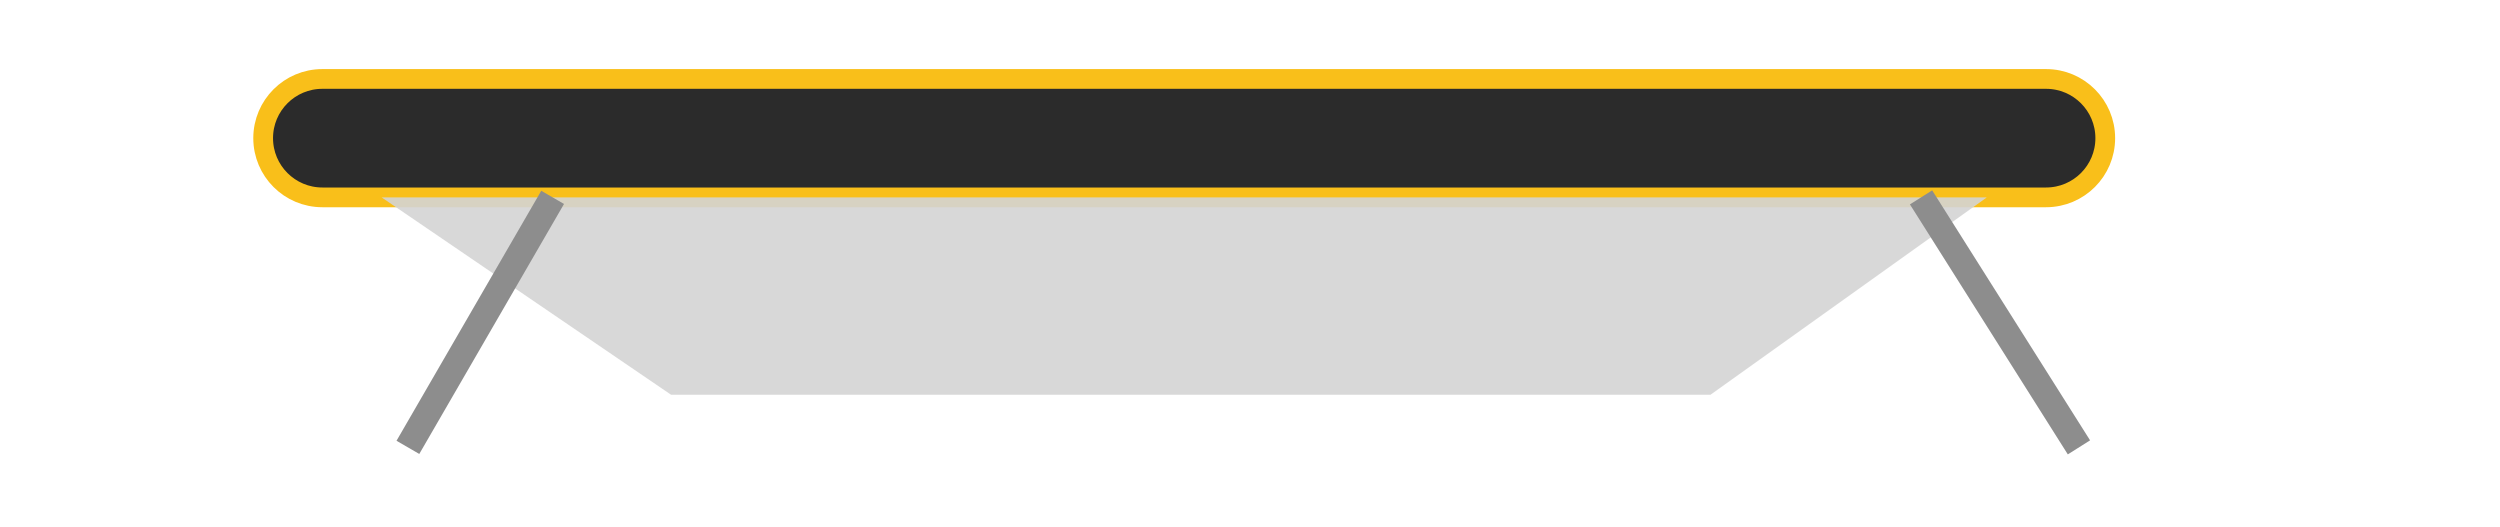
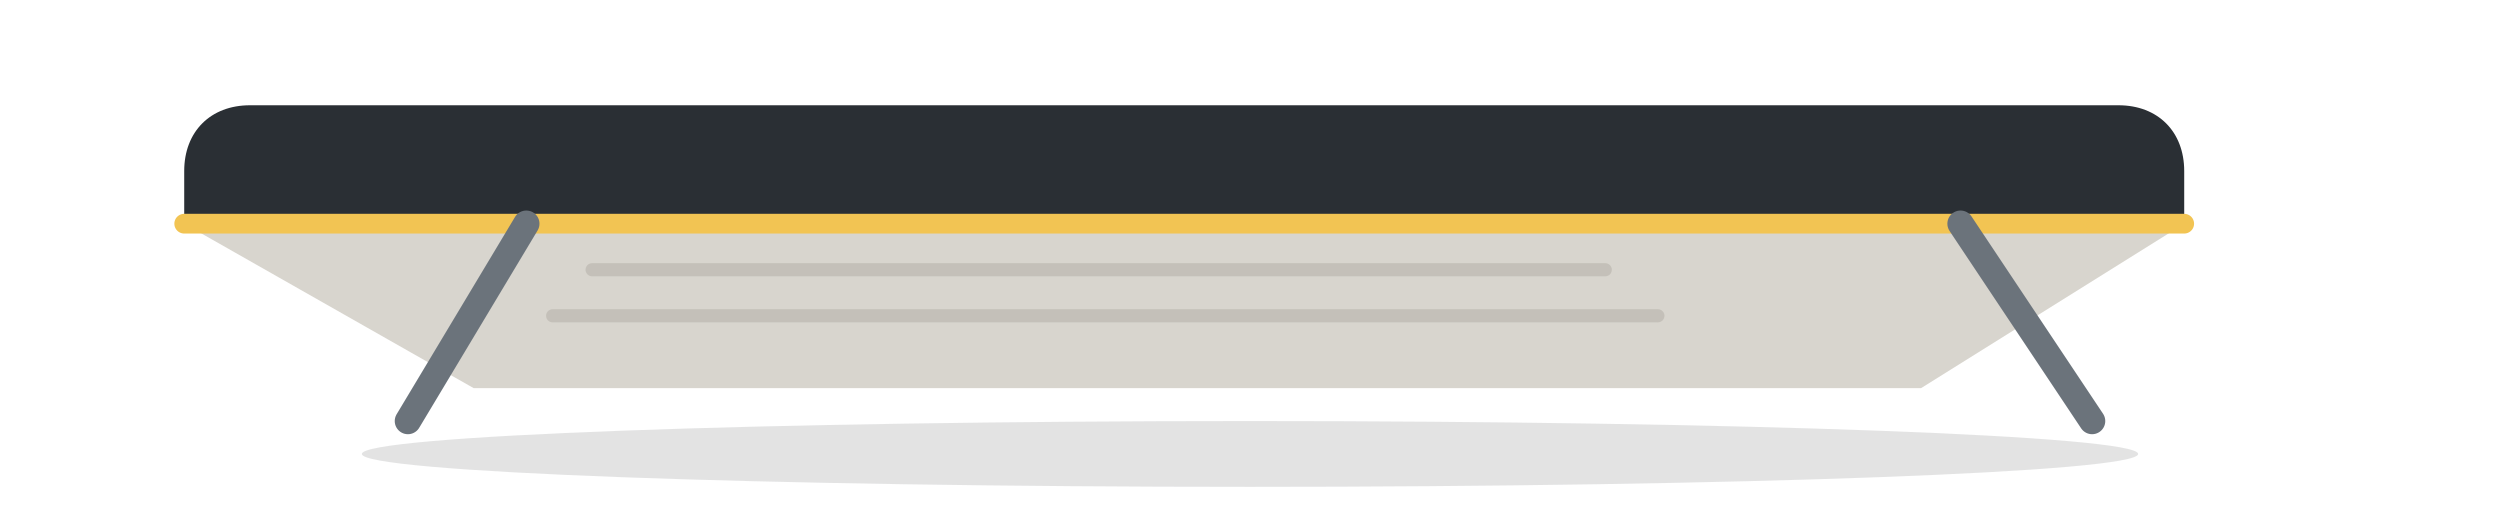
<svg xmlns="http://www.w3.org/2000/svg" viewBox="0 0 380 80">
-   <rect x="40" y="12" width="280" height="18" rx="9" fill="#2b2b2b" stroke="#f9bf1a" stroke-width="3" />
-   <path d="M58 30h244L260 60H102z" fill="#d4d4d4" opacity=".9" />
-   <path d="M84 30l-22 38M292 30l24 38" stroke="#8d8d8d" stroke-width="4" />
+   <rect width="380" height="80" fill="none" />
+   <ellipse cx="190" cy="69" rx="135" ry="5" fill="#0f1113" opacity=".12" />
+   <path d="M38 16h284c6 0 10 4 10 10v8H28v-8c0-6 4-10 10-10z" fill="#2a2f34" />
+   <path d="M28 34h304l-40 25H72z" fill="#d8d5ce" />
+   <path d="M28 34h304" stroke="#f2c453" stroke-width="3" stroke-linecap="round" />
+   <path d="M80 34l-18 30M298 34l20 30" stroke="#6b737b" stroke-width="4" stroke-linecap="round" />
+   <path d="M90 41h154M84 48h168" stroke="#bab6ae" stroke-width="2" stroke-linecap="round" opacity=".65" />
</svg>
